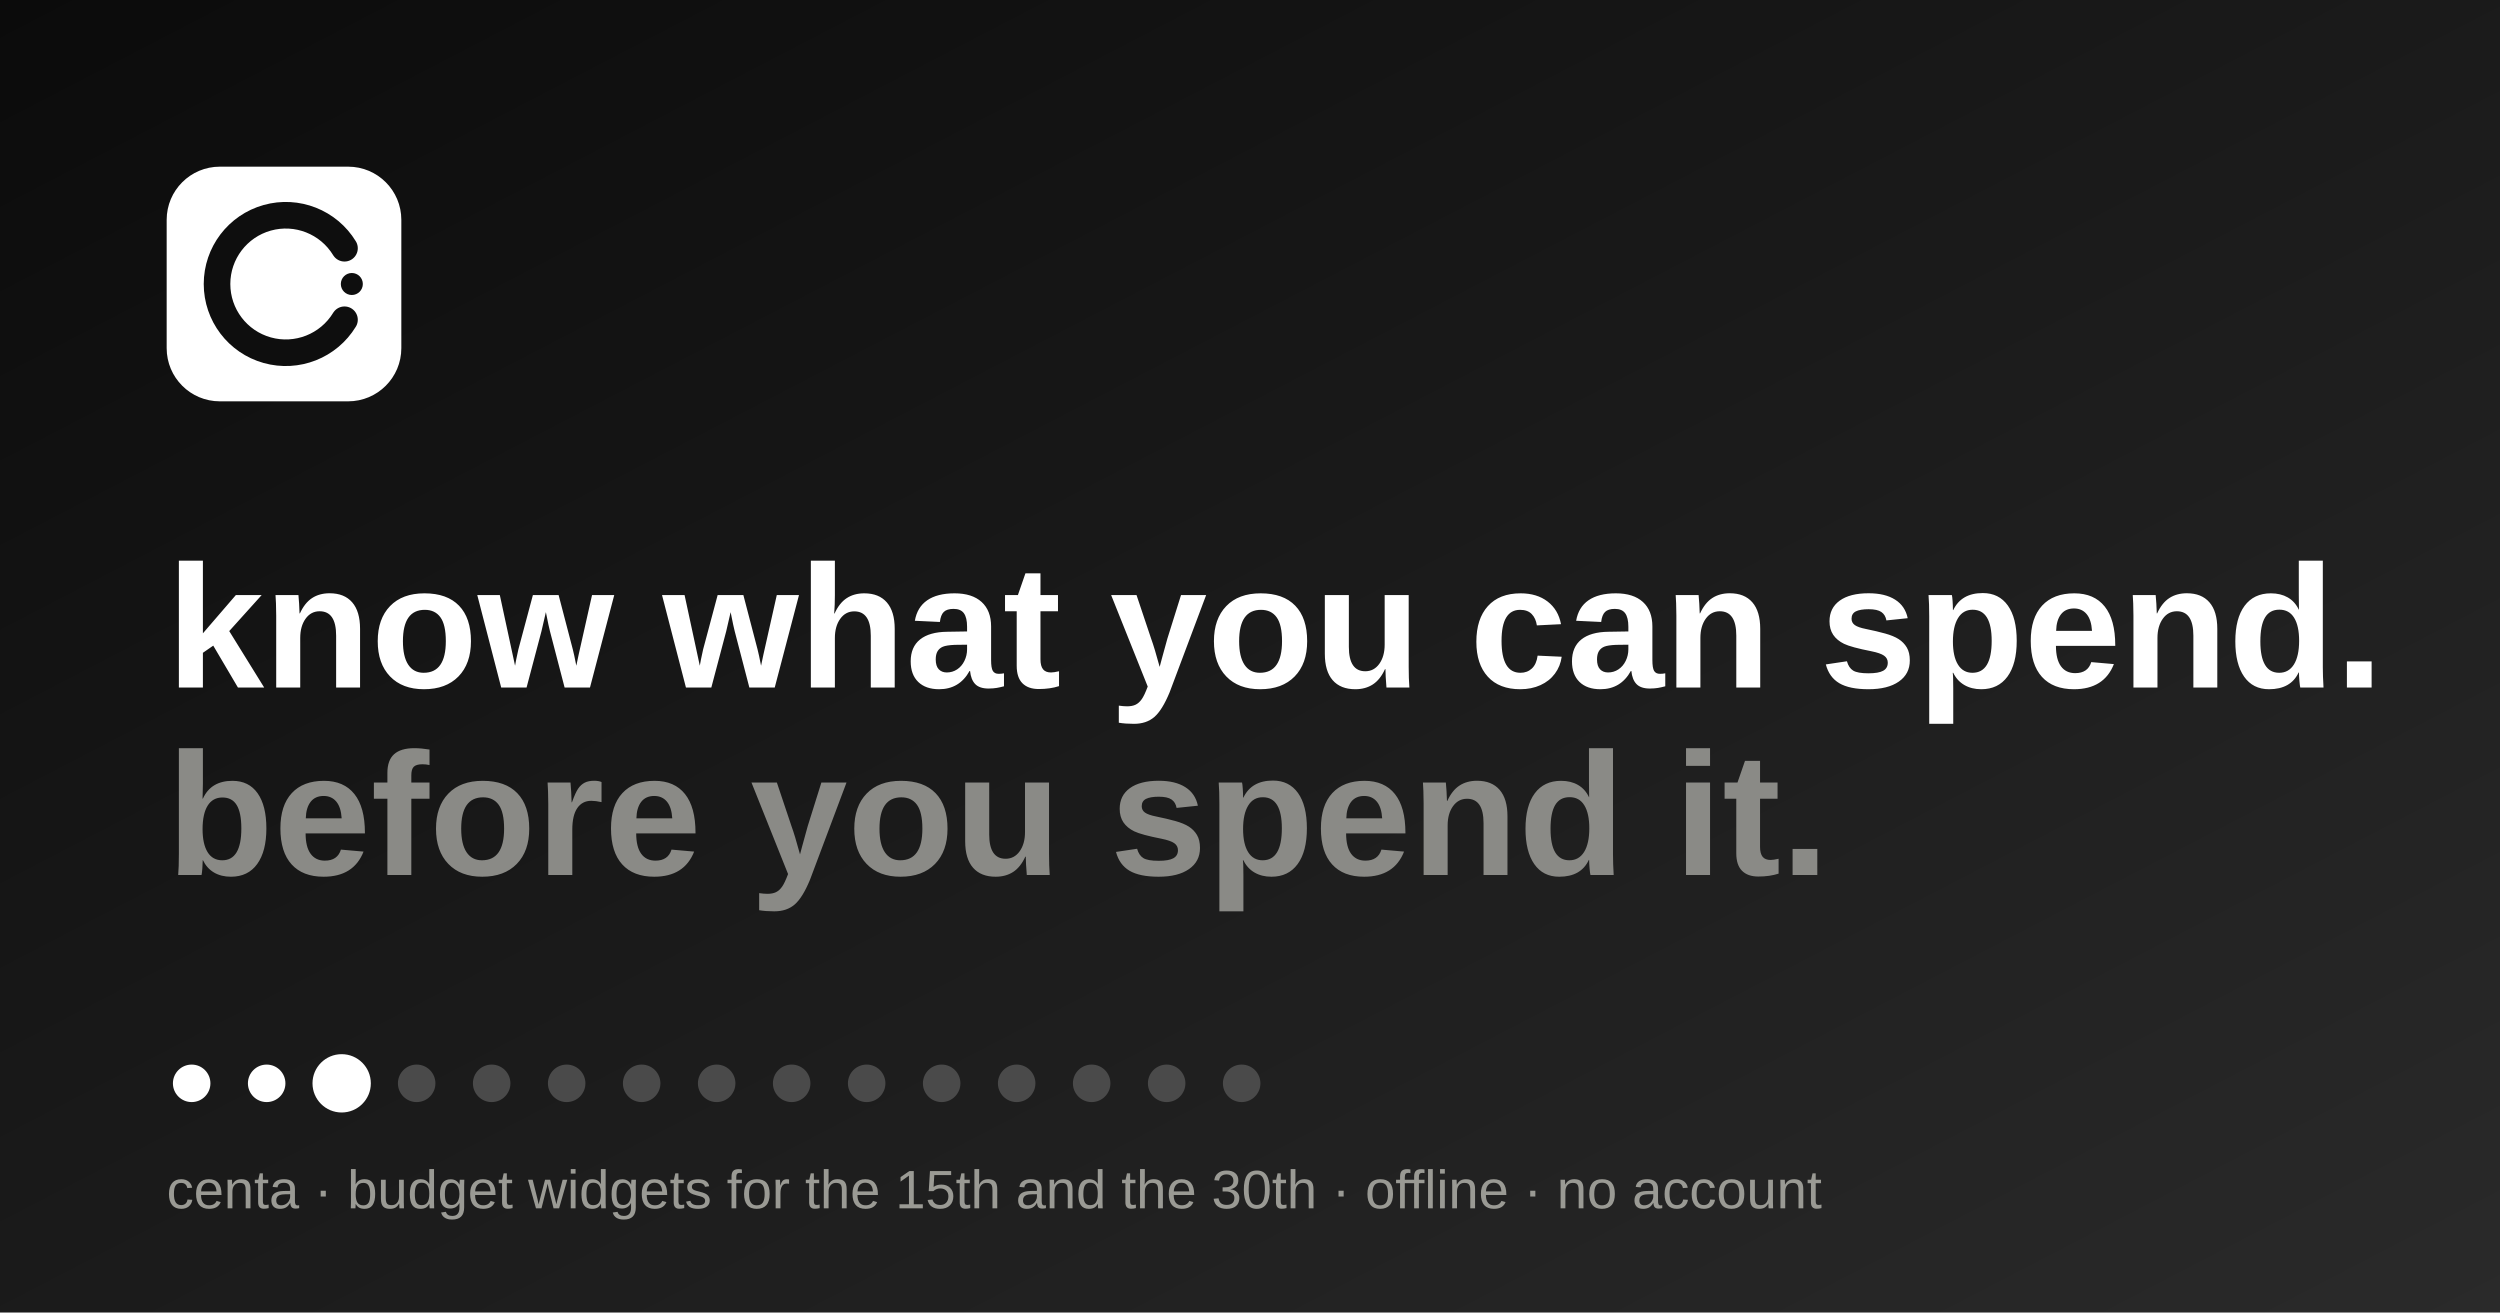
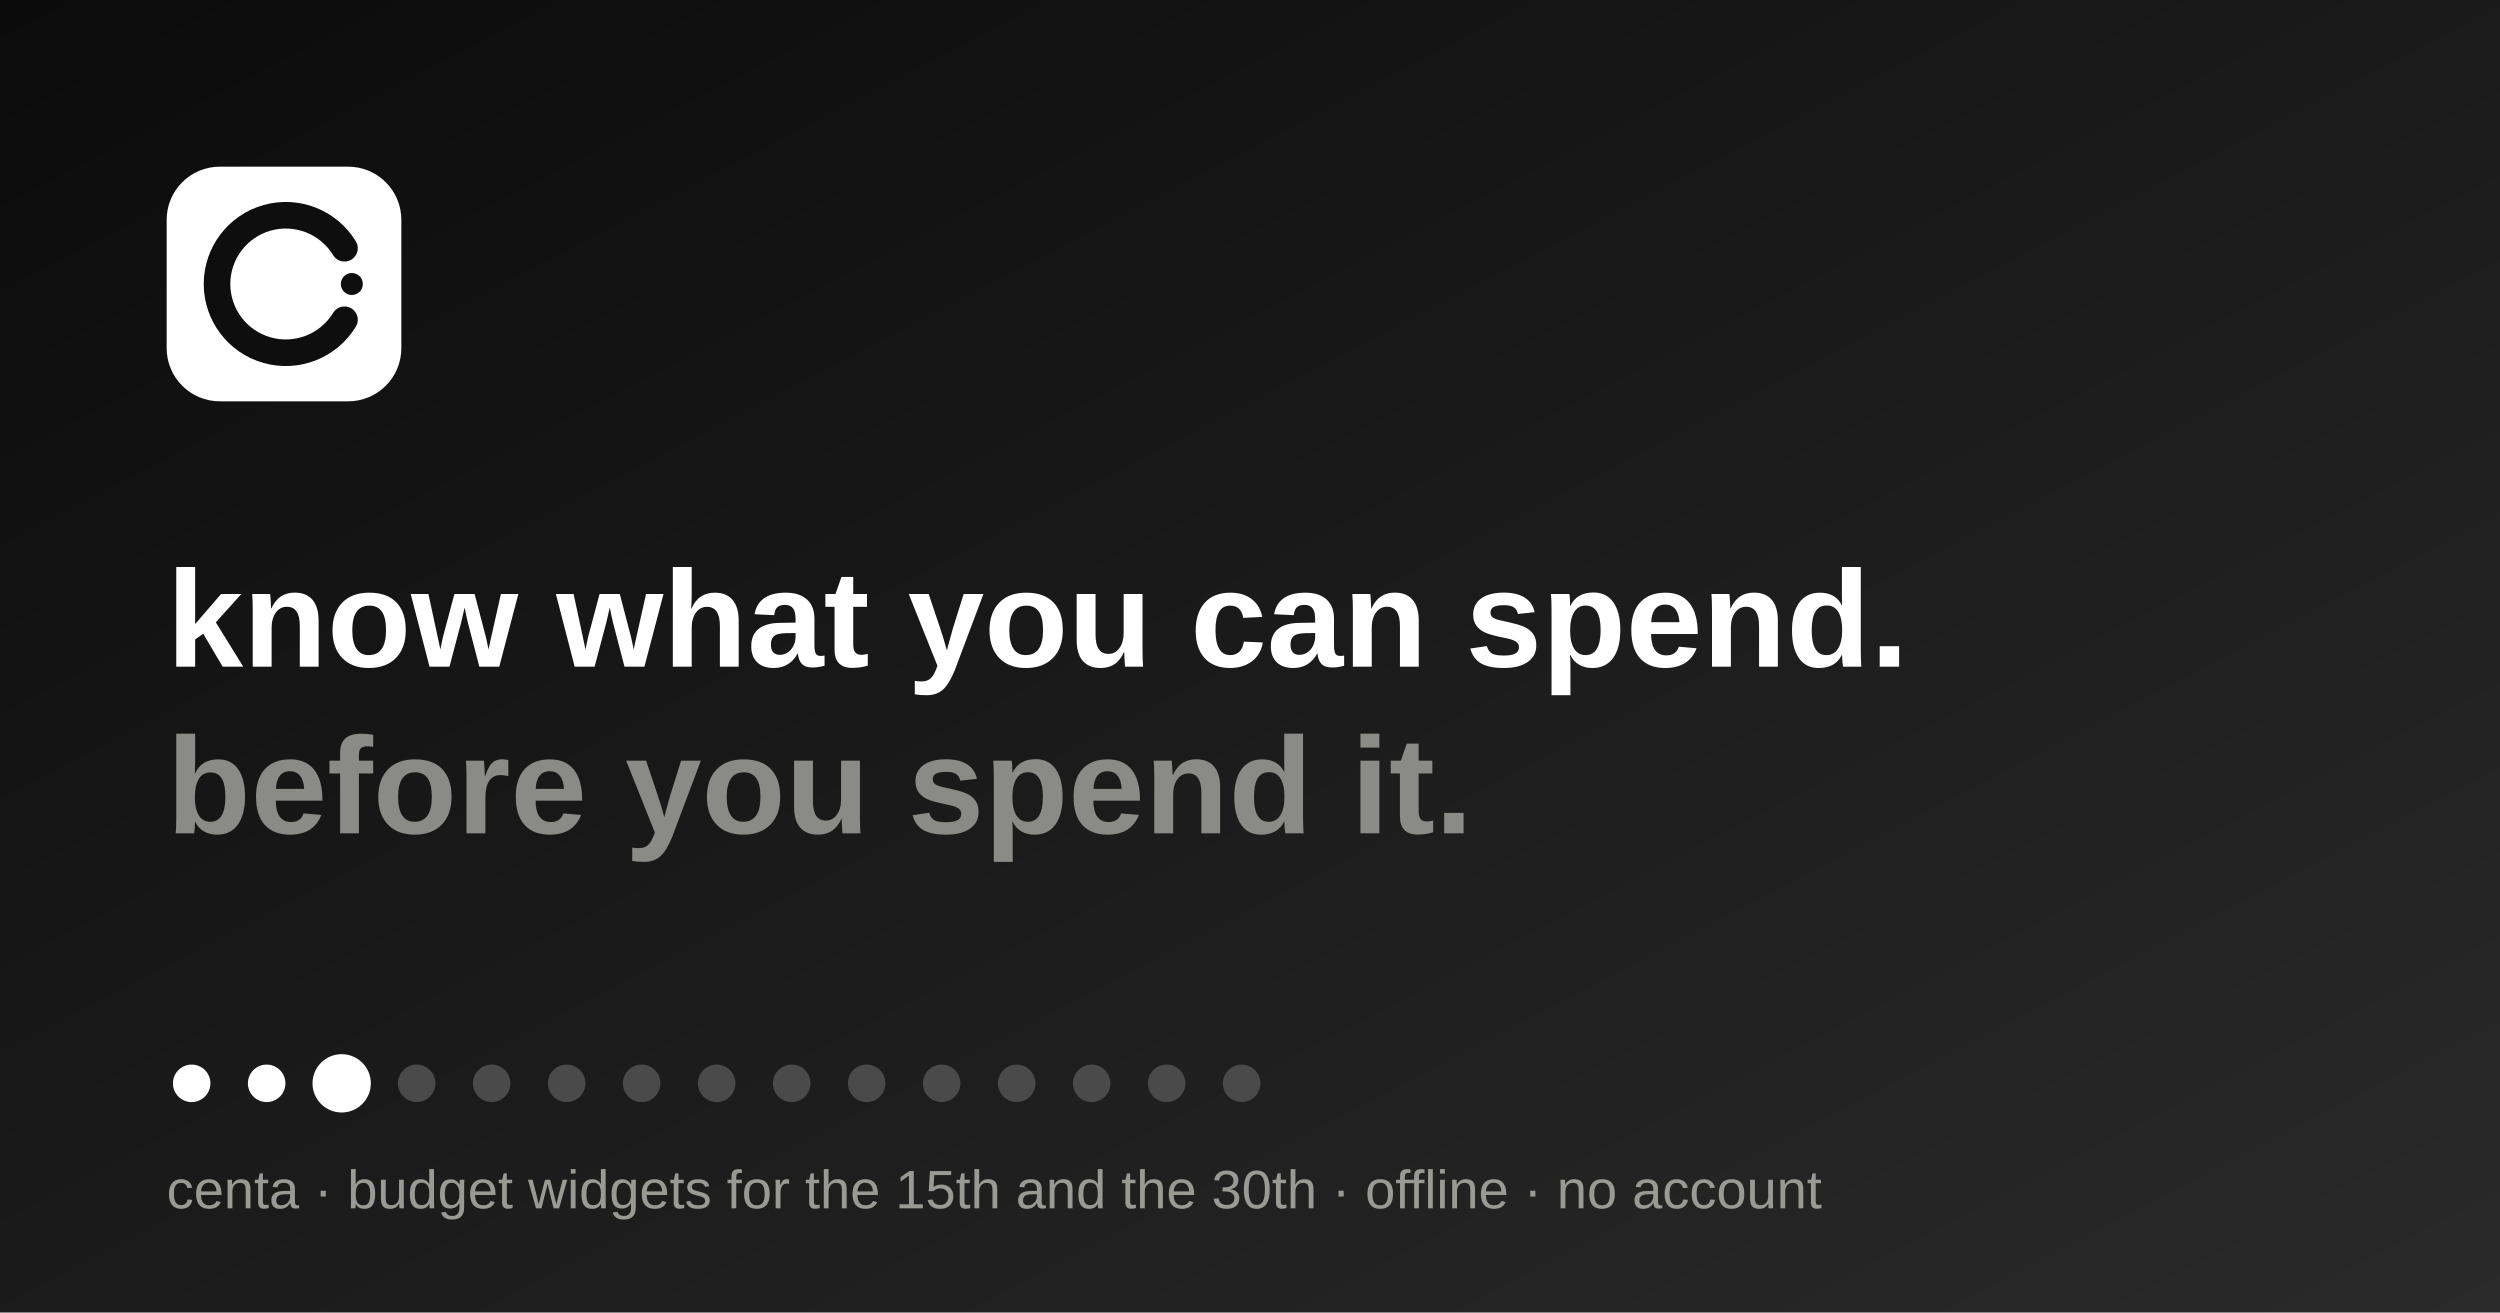
<svg xmlns="http://www.w3.org/2000/svg" viewBox="0 0 1200 630" width="1200" height="630">
  <defs>
    <linearGradient id="ink" x1="0" y1="0" x2="1" y2="1">
      <stop offset="0" stop-color="#0B0B0B" />
      <stop offset="1" stop-color="#2A2A2A" />
    </linearGradient>
  </defs>
  <rect width="1200" height="630" fill="url(#ink)" />
  <g transform="translate(80 80) scale(0.22)">
    <rect width="512" height="512" rx="116" fill="#FFFFFF" />
    <path d="M 388 178 A 150 150 0 1 0 388 334" fill="none" stroke="#0E0E0E" stroke-width="58" stroke-linecap="round" />
    <circle cx="404" cy="256" r="24" fill="#0E0E0E" />
  </g>
-   <text x="80" y="330" font-family="Arial Black, Arial, Helvetica, sans-serif" font-weight="900" font-size="84" fill="#FFFFFF">know what you can spend.</text>
-   <text x="80" y="420" font-family="Arial Black, Arial, Helvetica, sans-serif" font-weight="900" font-size="84" fill="#8A8A86">before you spend it.</text>
+   <text x="80" y="320" font-family="Arial Black, Arial, Helvetica, sans-serif" font-weight="900" font-size="66" fill="#FFFFFF">know what you can spend.</text>
+   <text x="80" y="400" font-family="Arial Black, Arial, Helvetica, sans-serif" font-weight="900" font-size="66" fill="#8A8A86">before you spend it.</text>
  <g fill="#FFFFFF">
    <circle cx="92" cy="520" r="9" />
    <circle cx="128" cy="520" r="9" />
    <circle cx="164" cy="520" r="14" />
  </g>
  <g fill="#4A4A4A">
    <circle cx="200" cy="520" r="9" />
    <circle cx="236" cy="520" r="9" />
    <circle cx="272" cy="520" r="9" />
    <circle cx="308" cy="520" r="9" />
    <circle cx="344" cy="520" r="9" />
    <circle cx="380" cy="520" r="9" />
    <circle cx="416" cy="520" r="9" />
    <circle cx="452" cy="520" r="9" />
    <circle cx="488" cy="520" r="9" />
    <circle cx="524" cy="520" r="9" />
    <circle cx="560" cy="520" r="9" />
    <circle cx="596" cy="520" r="9" />
  </g>
  <text x="80" y="580" font-family="Arial, Helvetica, sans-serif" font-size="26" fill="#9A9A94">centa · budget widgets for the 15th and the 30th · offline · no account</text>
</svg>
